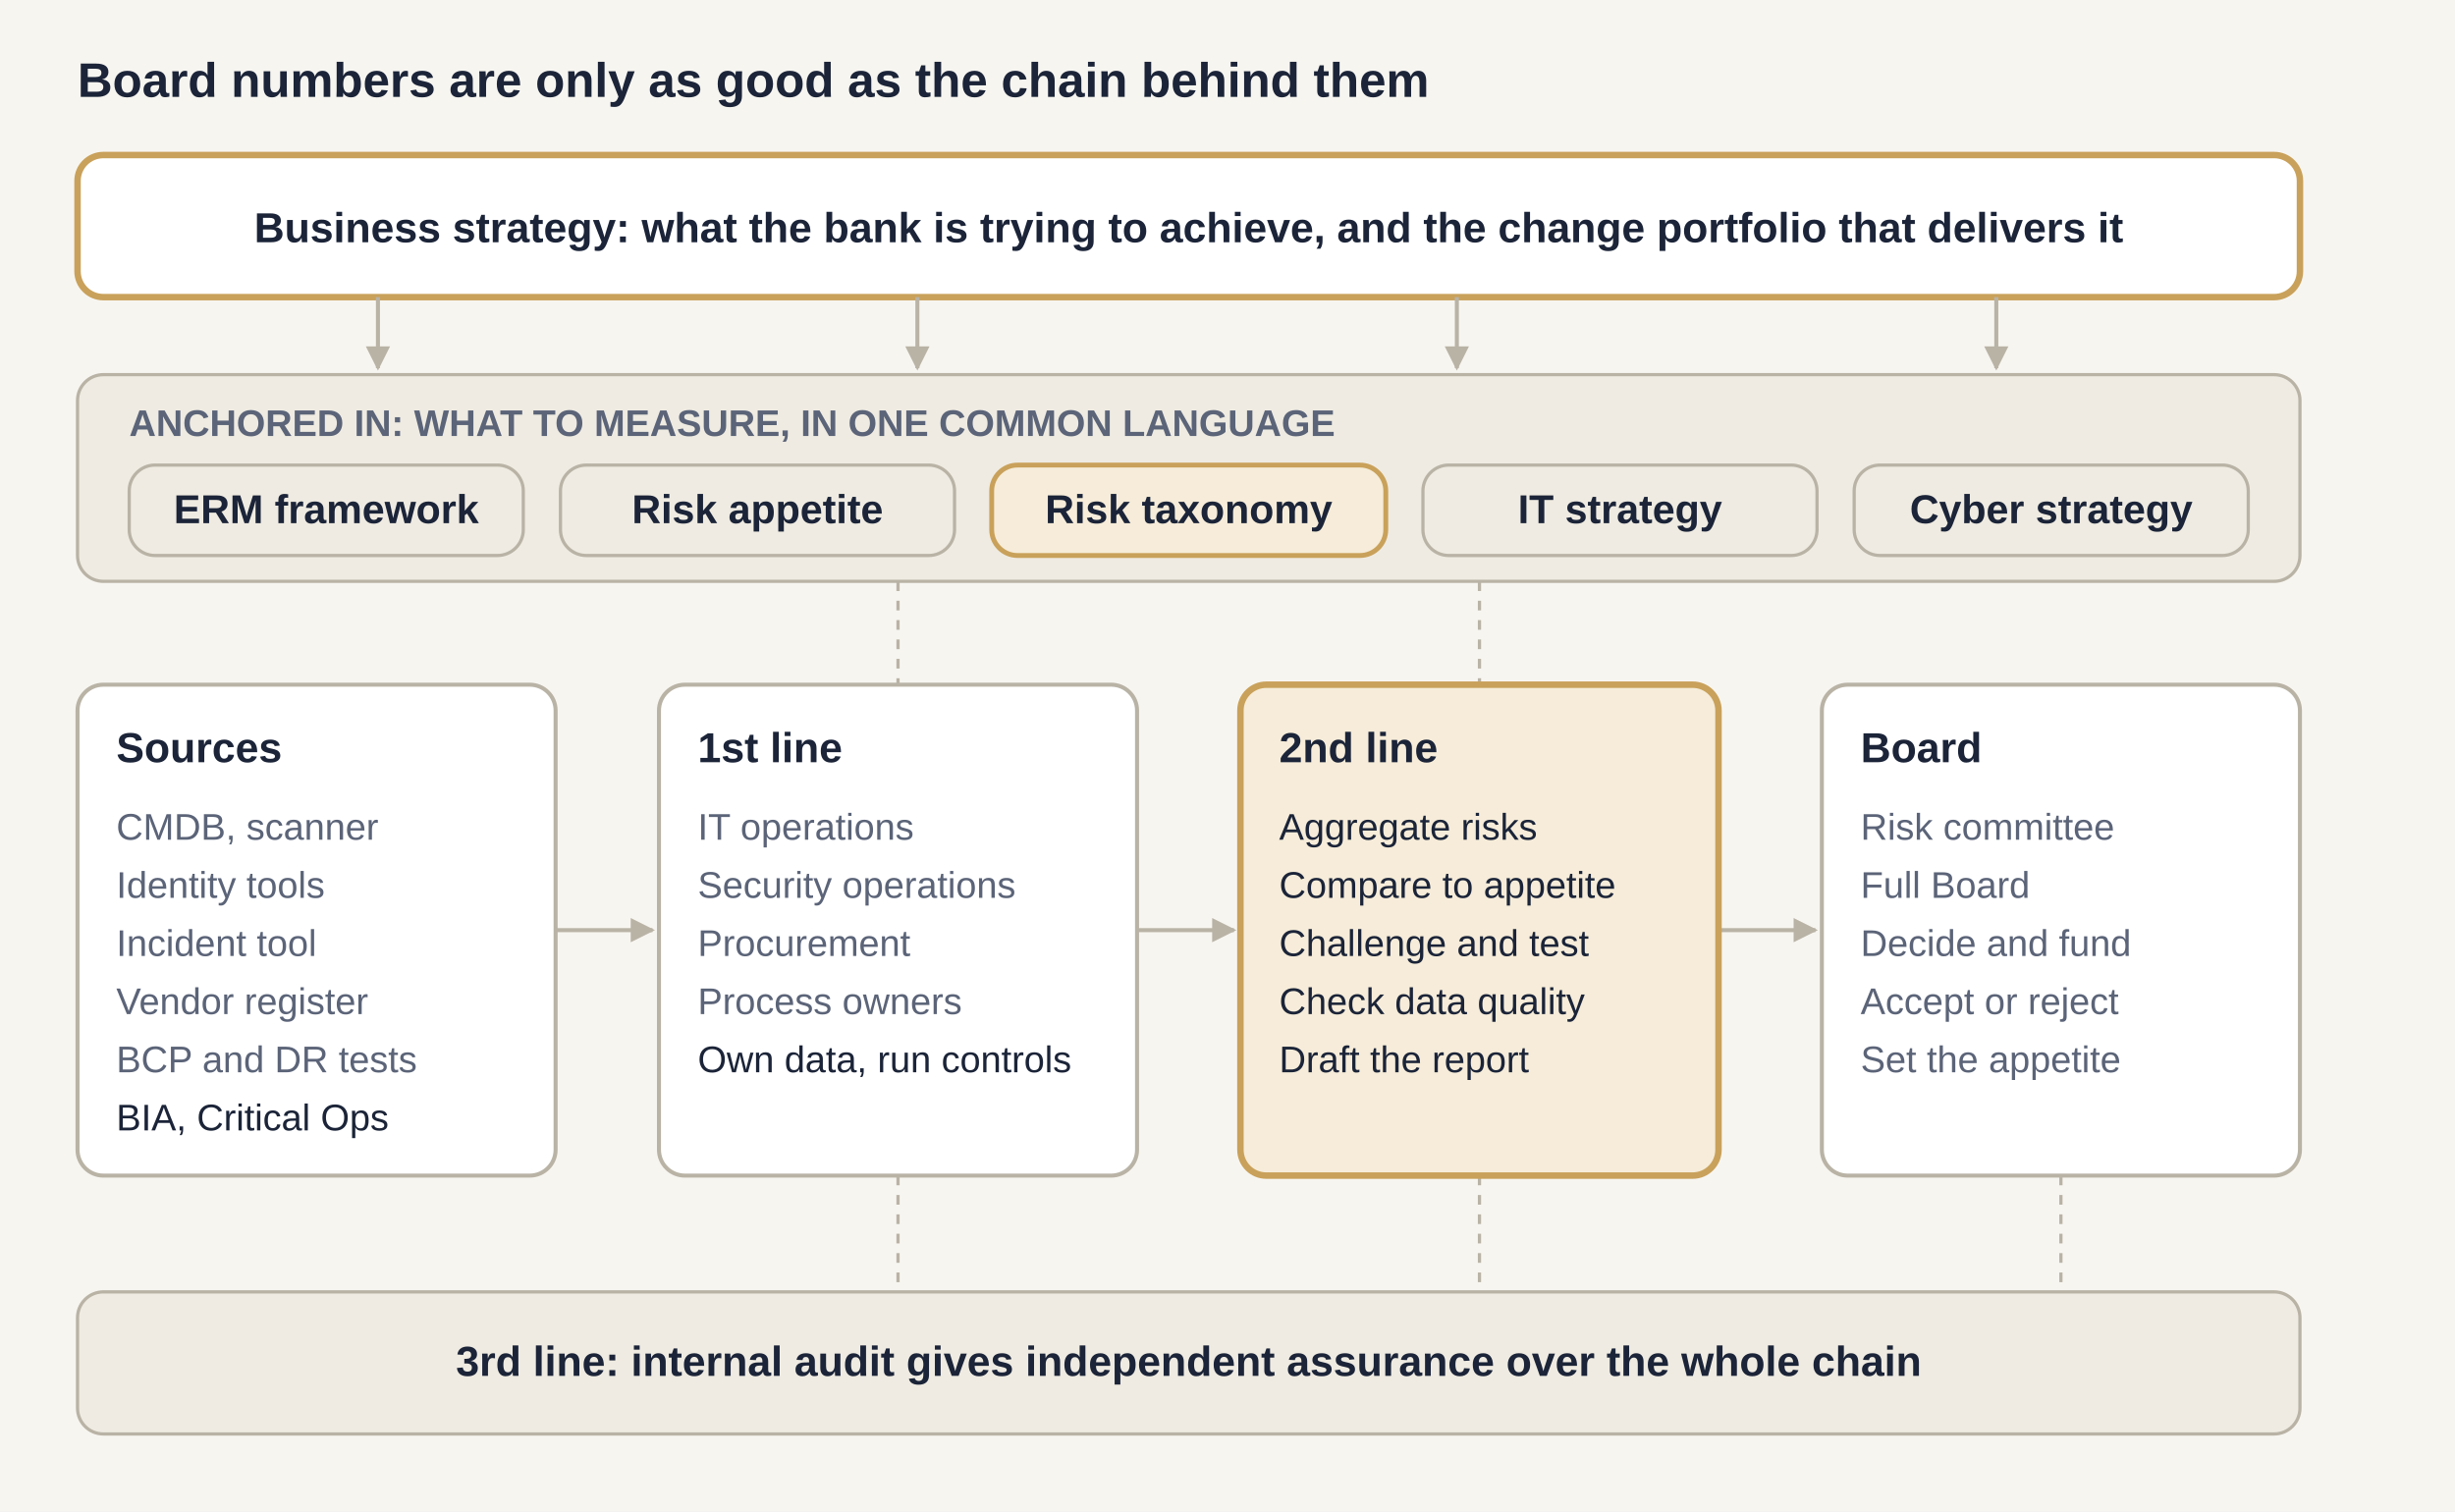
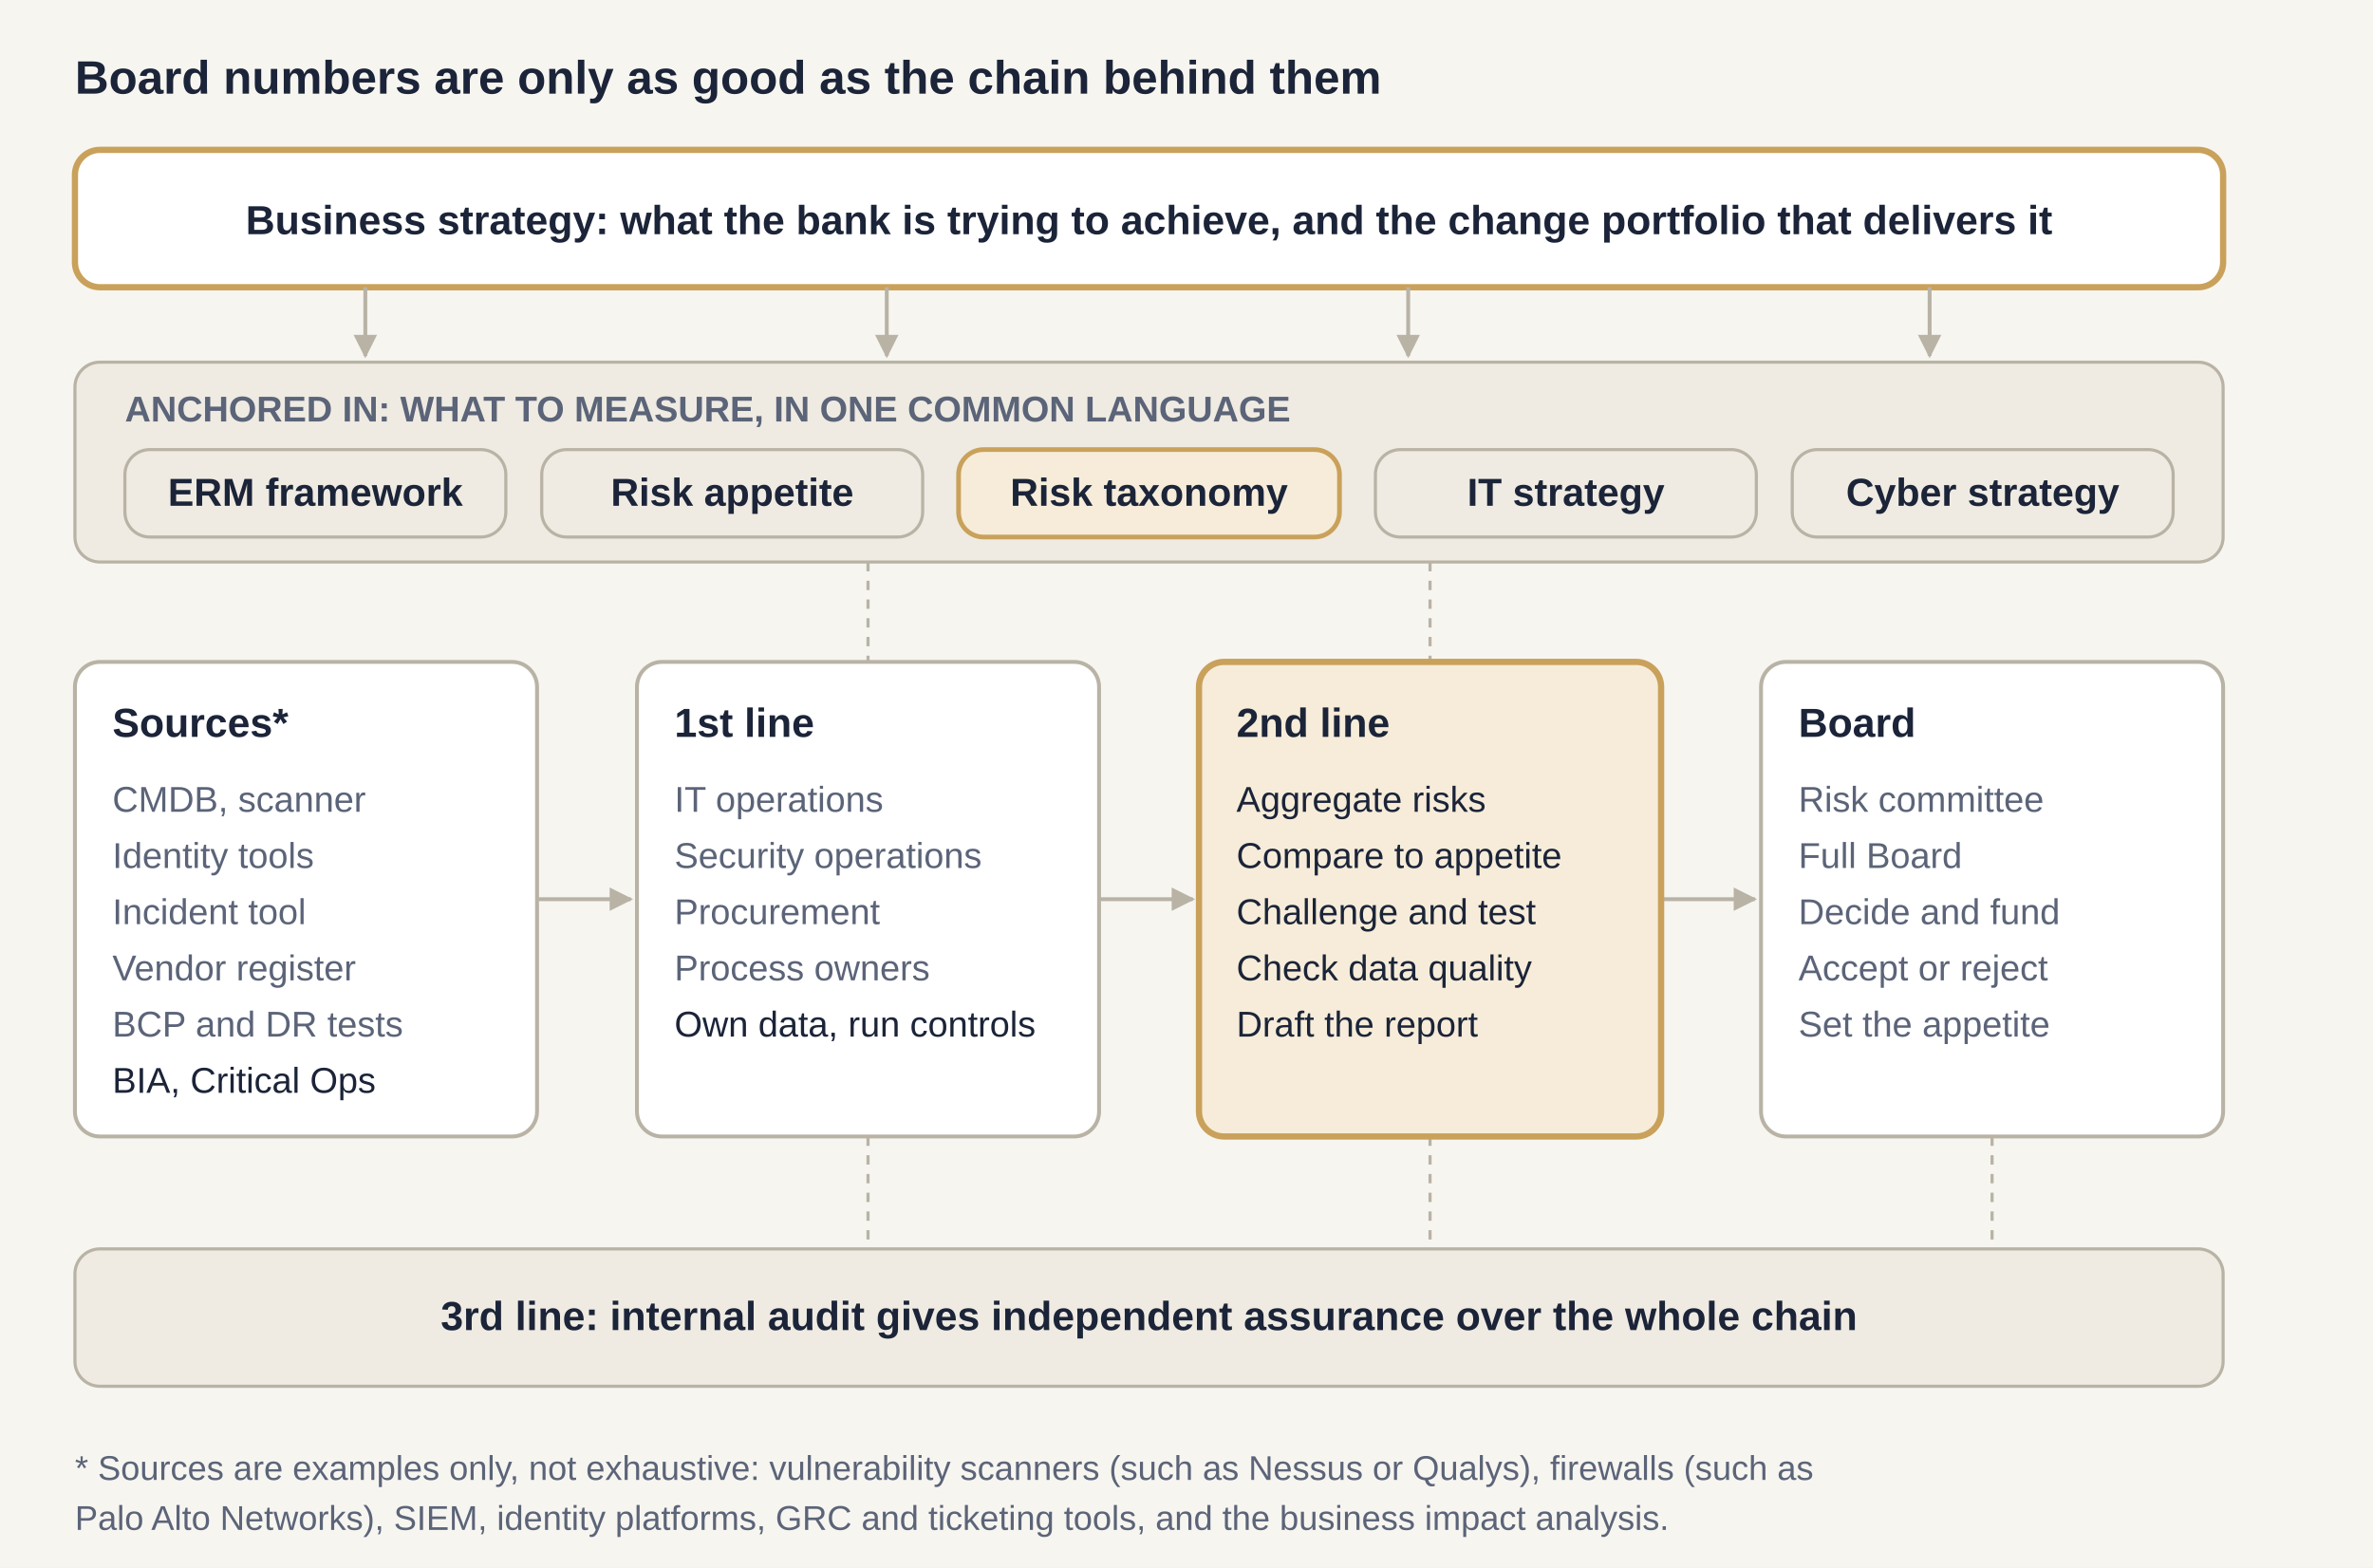
- <svg xmlns="http://www.w3.org/2000/svg" width="760" height="468" font-family="Arial, Helvetica, sans-serif" viewBox="0 0 760 468" role="img" aria-label="Board numbers are only as good as the chain behind them. Sources include the business impact analysis. The business strategy sets the direction for the ERM framework, risk appetite, risk taxonomy, IT strategy and cyber strategy. Sources feed the first line, the second line aggregates against appetite, the Board decides, anchored in the ERM framework, risk appetite, IT strategy and cyber strategy, with internal audit giving assurance over the whole chain.">
-   <rect width="760" height="468" fill="#f7f5f0" />
+ <svg xmlns="http://www.w3.org/2000/svg" width="760" height="502" font-family="Arial, Helvetica, sans-serif" viewBox="0 0 760 502" role="img" aria-label="Board numbers are only as good as the chain behind them. Sources include the business impact analysis. The business strategy sets the direction for the ERM framework, risk appetite, risk taxonomy, IT strategy and cyber strategy. Sources feed the first line, the second line aggregates against appetite, the Board decides, anchored in the ERM framework, risk appetite, IT strategy and cyber strategy, with internal audit giving assurance over the whole chain.">
+   <rect width="760" height="502" fill="#f7f5f0" />
  <defs>
    <marker id="chain-arrow" viewBox="0 0 10 10" refX="9" refY="5" markerWidth="6" markerHeight="6" orient="auto-start-reverse">
      <path d="M0 0L10 5L0 10z" fill="#b9b3a6" />
    </marker>
  </defs>
  <text x="24" y="30" font-size="15" font-weight="600" fill="#1b2438">Board numbers are only as good as the chain behind them</text>
  <rect x="24" y="48" width="688" height="44" rx="8" fill="#ffffff" stroke="#c9a15a" stroke-width="2" />
  <text x="368" y="75" text-anchor="middle" font-size="13" font-weight="600" fill="#1b2438">Business strategy: what the bank is trying to achieve, and the change portfolio that delivers it</text>
  <g fill="none" stroke="#b9b3a6" stroke-width="1.25">
    <path d="M117 92V114" marker-end="url(#chain-arrow)" />
    <path d="M284 92V114" marker-end="url(#chain-arrow)" />
    <path d="M451 92V114" marker-end="url(#chain-arrow)" />
    <path d="M618 92V114" marker-end="url(#chain-arrow)" />
  </g>
  <g transform="translate(0,64)">
    <rect x="24" y="52" width="688" height="64" rx="8" fill="#efebe2" stroke="#b9b3a6" />
    <text x="40" y="71" font-size="11.5" font-weight="600" fill="#5b6478">ANCHORED IN: WHAT TO MEASURE, IN ONE COMMON LANGUAGE</text>
    <g fill="none" stroke="#b9b3a6">
      <rect x="40" y="80" width="122" height="28" rx="8" />
      <rect x="173.5" y="80" width="122" height="28" rx="8" />
      <rect x="440.5" y="80" width="122" height="28" rx="8" />
      <rect x="574" y="80" width="122" height="28" rx="8" />
    </g>
    <rect x="307" y="80" width="122" height="28" rx="8" fill="#f6ecd9" stroke="#c9a15a" stroke-width="1.5" />
    <g font-size="12.5" font-weight="600" fill="#1b2438" text-anchor="middle">
      <text x="101" y="98">ERM framework</text>
      <text x="234.5" y="98">Risk appetite</text>
      <text x="368" y="98">Risk taxonomy</text>
      <text x="501.5" y="98">IT strategy</text>
      <text x="635" y="98">Cyber strategy</text>
    </g>
    <g fill="none" stroke="#b9b3a6" stroke-dasharray="3 3">
      <path d="M278 116V148" />
      <path d="M458 116V148" />
      <path d="M278 300V336" />
      <path d="M458 300V336" />
      <path d="M638 300V336" />
    </g>
    <g fill="none" stroke="#b9b3a6" stroke-width="1.25">
      <path d="M172 224H202" marker-end="url(#chain-arrow)" />
      <path d="M352 224H382" marker-end="url(#chain-arrow)" />
      <path d="M532 224H562" marker-end="url(#chain-arrow)" />
    </g>
    <g fill="#ffffff" stroke="#b9b3a6" stroke-width="1.25">
      <rect x="24" y="148" width="148" height="152" rx="8" />
      <rect x="204" y="148" width="148" height="152" rx="8" />
      <rect x="564" y="148" width="148" height="152" rx="8" />
    </g>
    <rect x="384" y="148" width="148" height="152" rx="8" fill="#f6ecd9" stroke="#c9a15a" stroke-width="2" />
    <g font-size="13" font-weight="600" fill="#1b2438">
-       <text x="36" y="172">Sources</text>
+       <text x="36" y="172">Sources*</text>
      <text x="216" y="172">1st line</text>
      <text x="396" y="172">2nd line</text>
      <text x="576" y="172">Board</text>
    </g>
    <g font-size="11.5" fill="#5b6478">
      <text x="36" y="196">CMDB, scanner</text>
      <text x="36" y="214">Identity tools</text>
      <text x="36" y="232">Incident tool</text>
      <text x="36" y="250">Vendor register</text>
      <text x="36" y="268">BCP and DR tests</text>
      <text x="36" y="286" fill="#1b2438">BIA, Critical Ops</text>
      <text x="216" y="196">IT operations</text>
      <text x="216" y="214">Security operations</text>
      <text x="216" y="232">Procurement</text>
      <text x="216" y="250">Process owners</text>
      <text x="216" y="268" fill="#1b2438">Own data, run controls</text>
      <text x="576" y="196">Risk committee</text>
      <text x="576" y="214">Full Board</text>
      <text x="576" y="232">Decide and fund</text>
      <text x="576" y="250">Accept or reject</text>
      <text x="576" y="268">Set the appetite</text>
    </g>
    <g font-size="11.5" fill="#1b2438">
      <text x="396" y="196">Aggregate risks</text>
      <text x="396" y="214">Compare to appetite</text>
      <text x="396" y="232">Challenge and test</text>
      <text x="396" y="250">Check data quality</text>
      <text x="396" y="268">Draft the report</text>
    </g>
    <rect x="24" y="336" width="688" height="44" rx="8" fill="#efebe2" stroke="#b9b3a6" />
    <text x="368" y="362" text-anchor="middle" font-size="13" font-weight="600" fill="#1b2438">3rd line: internal audit gives independent assurance over the whole chain</text>
  </g>
+   <text x="24" y="474" font-size="11" fill="#5b6478">* Sources are examples only, not exhaustive: vulnerability scanners (such as Nessus or Qualys), firewalls (such as</text>
+   <text x="24" y="490" font-size="11" fill="#5b6478">Palo Alto Networks), SIEM, identity platforms, GRC and ticketing tools, and the business impact analysis.</text>
</svg>
